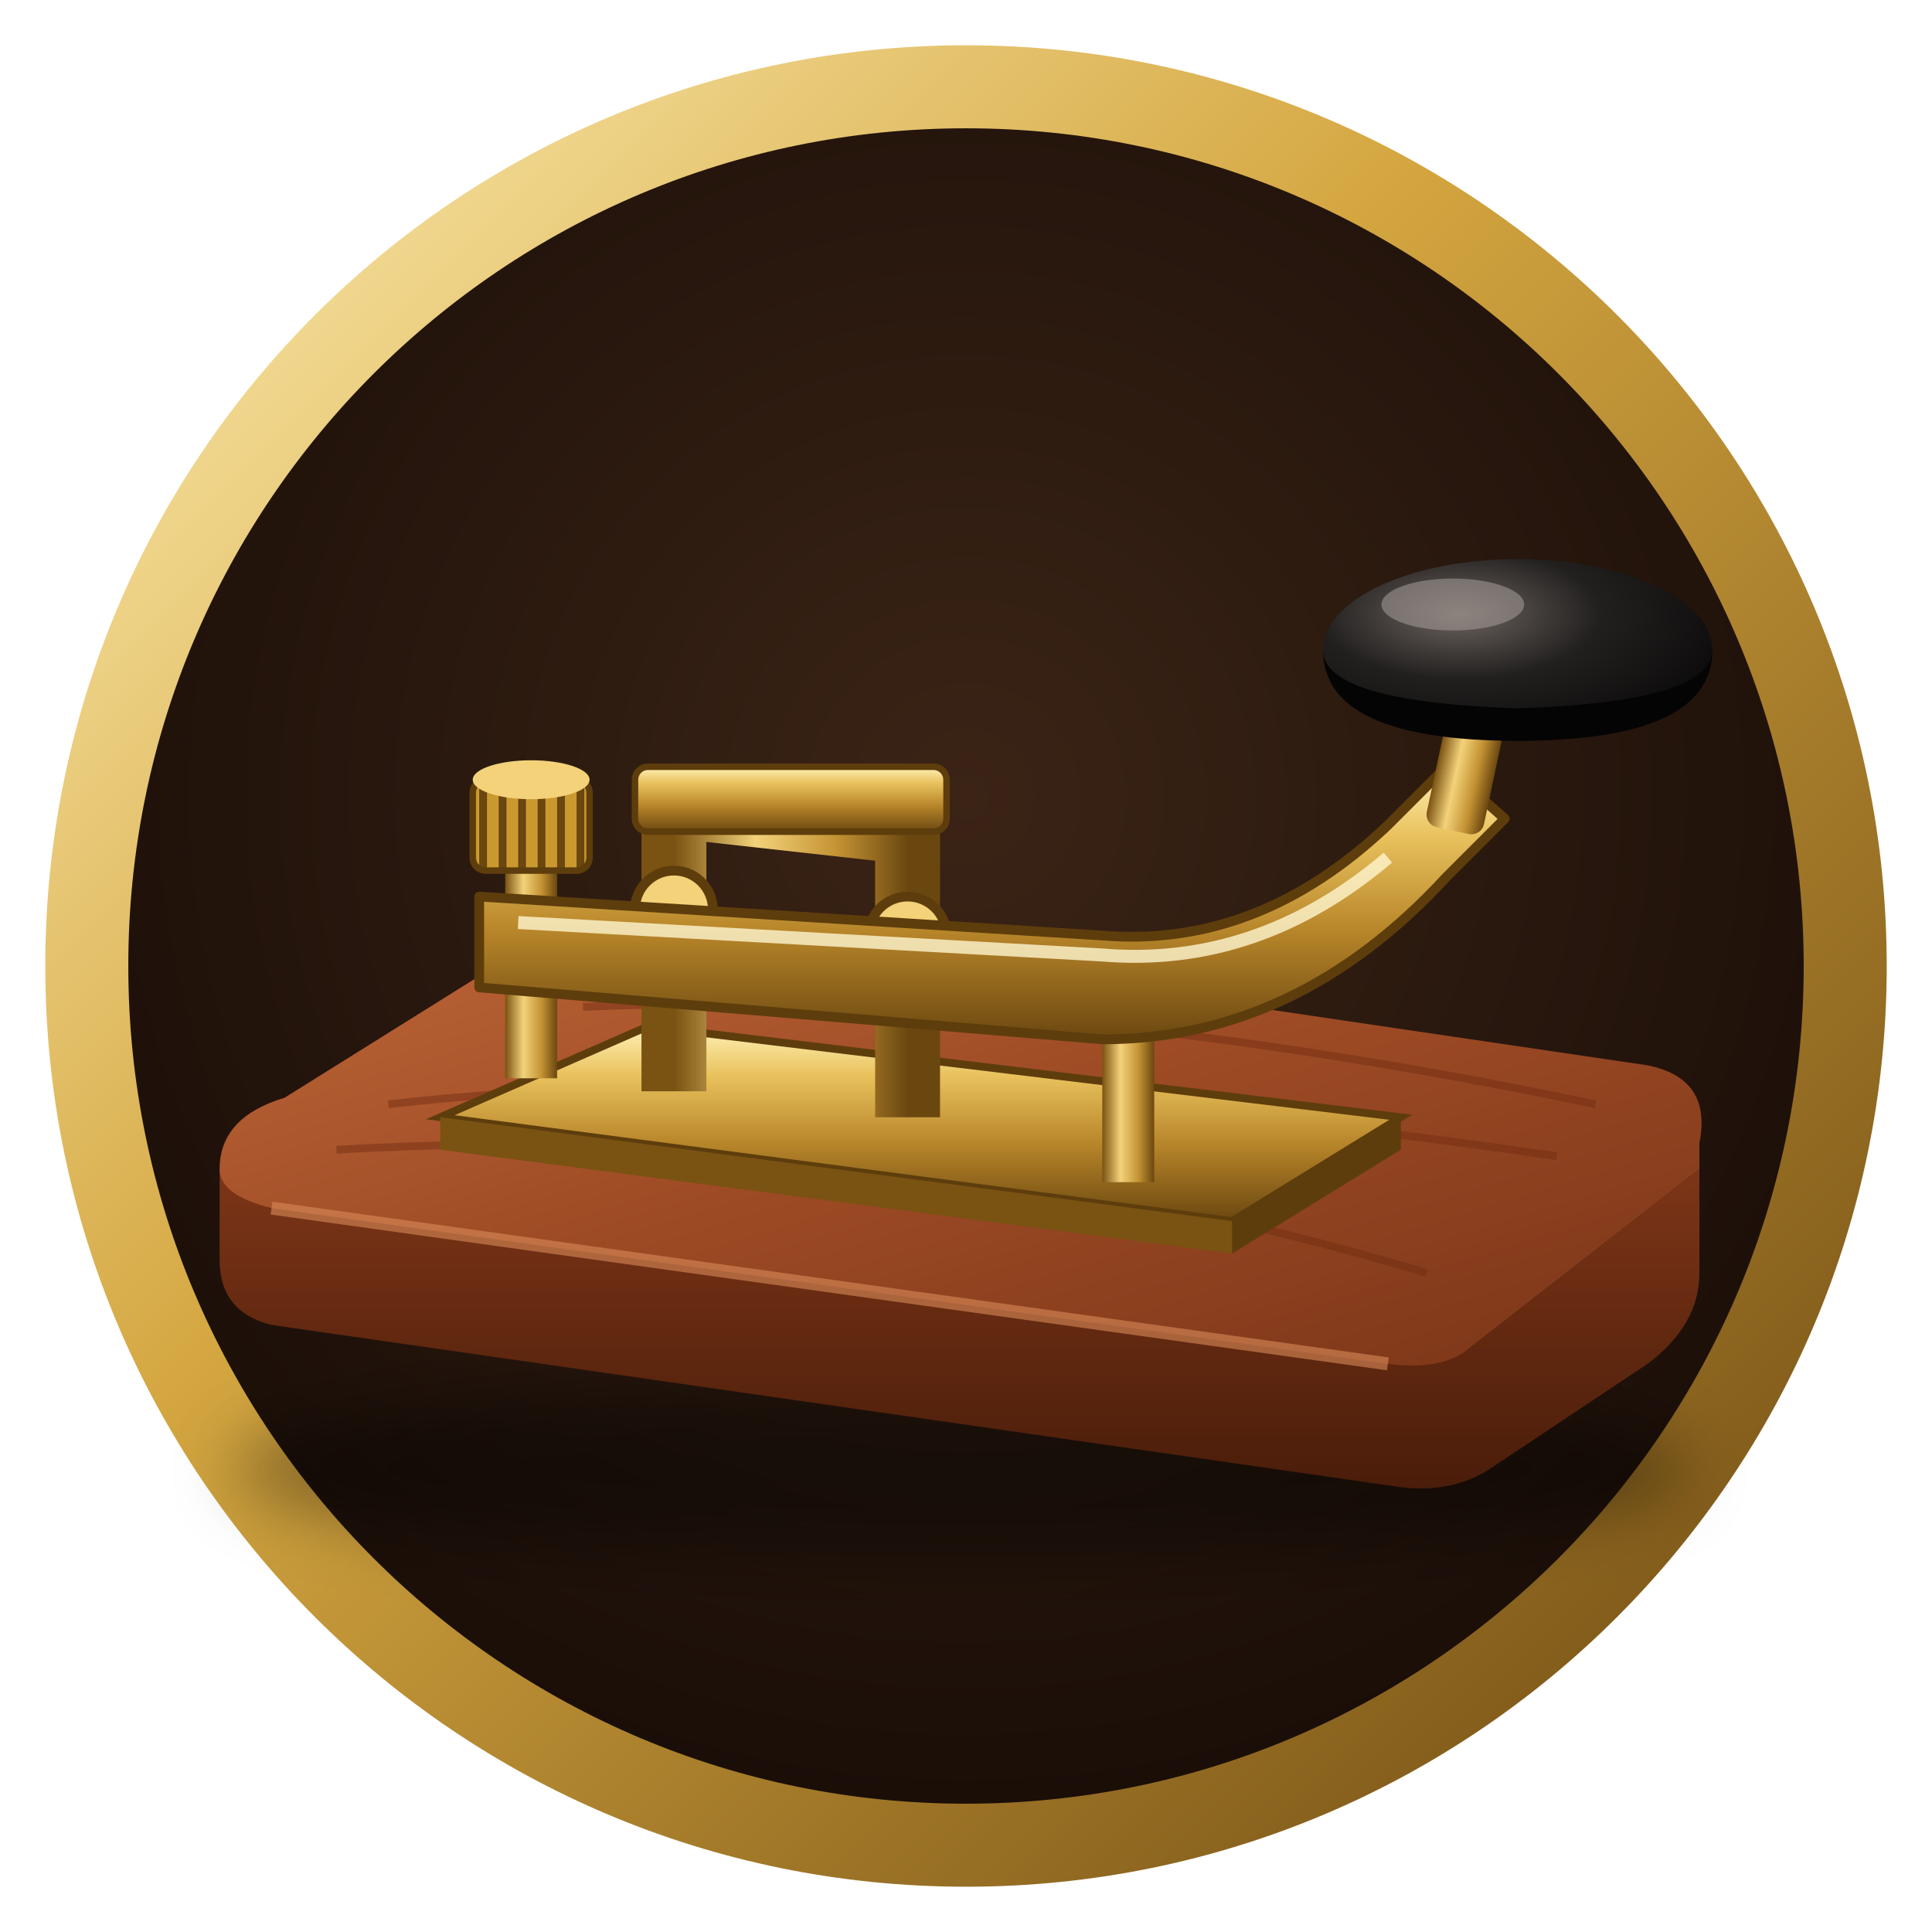
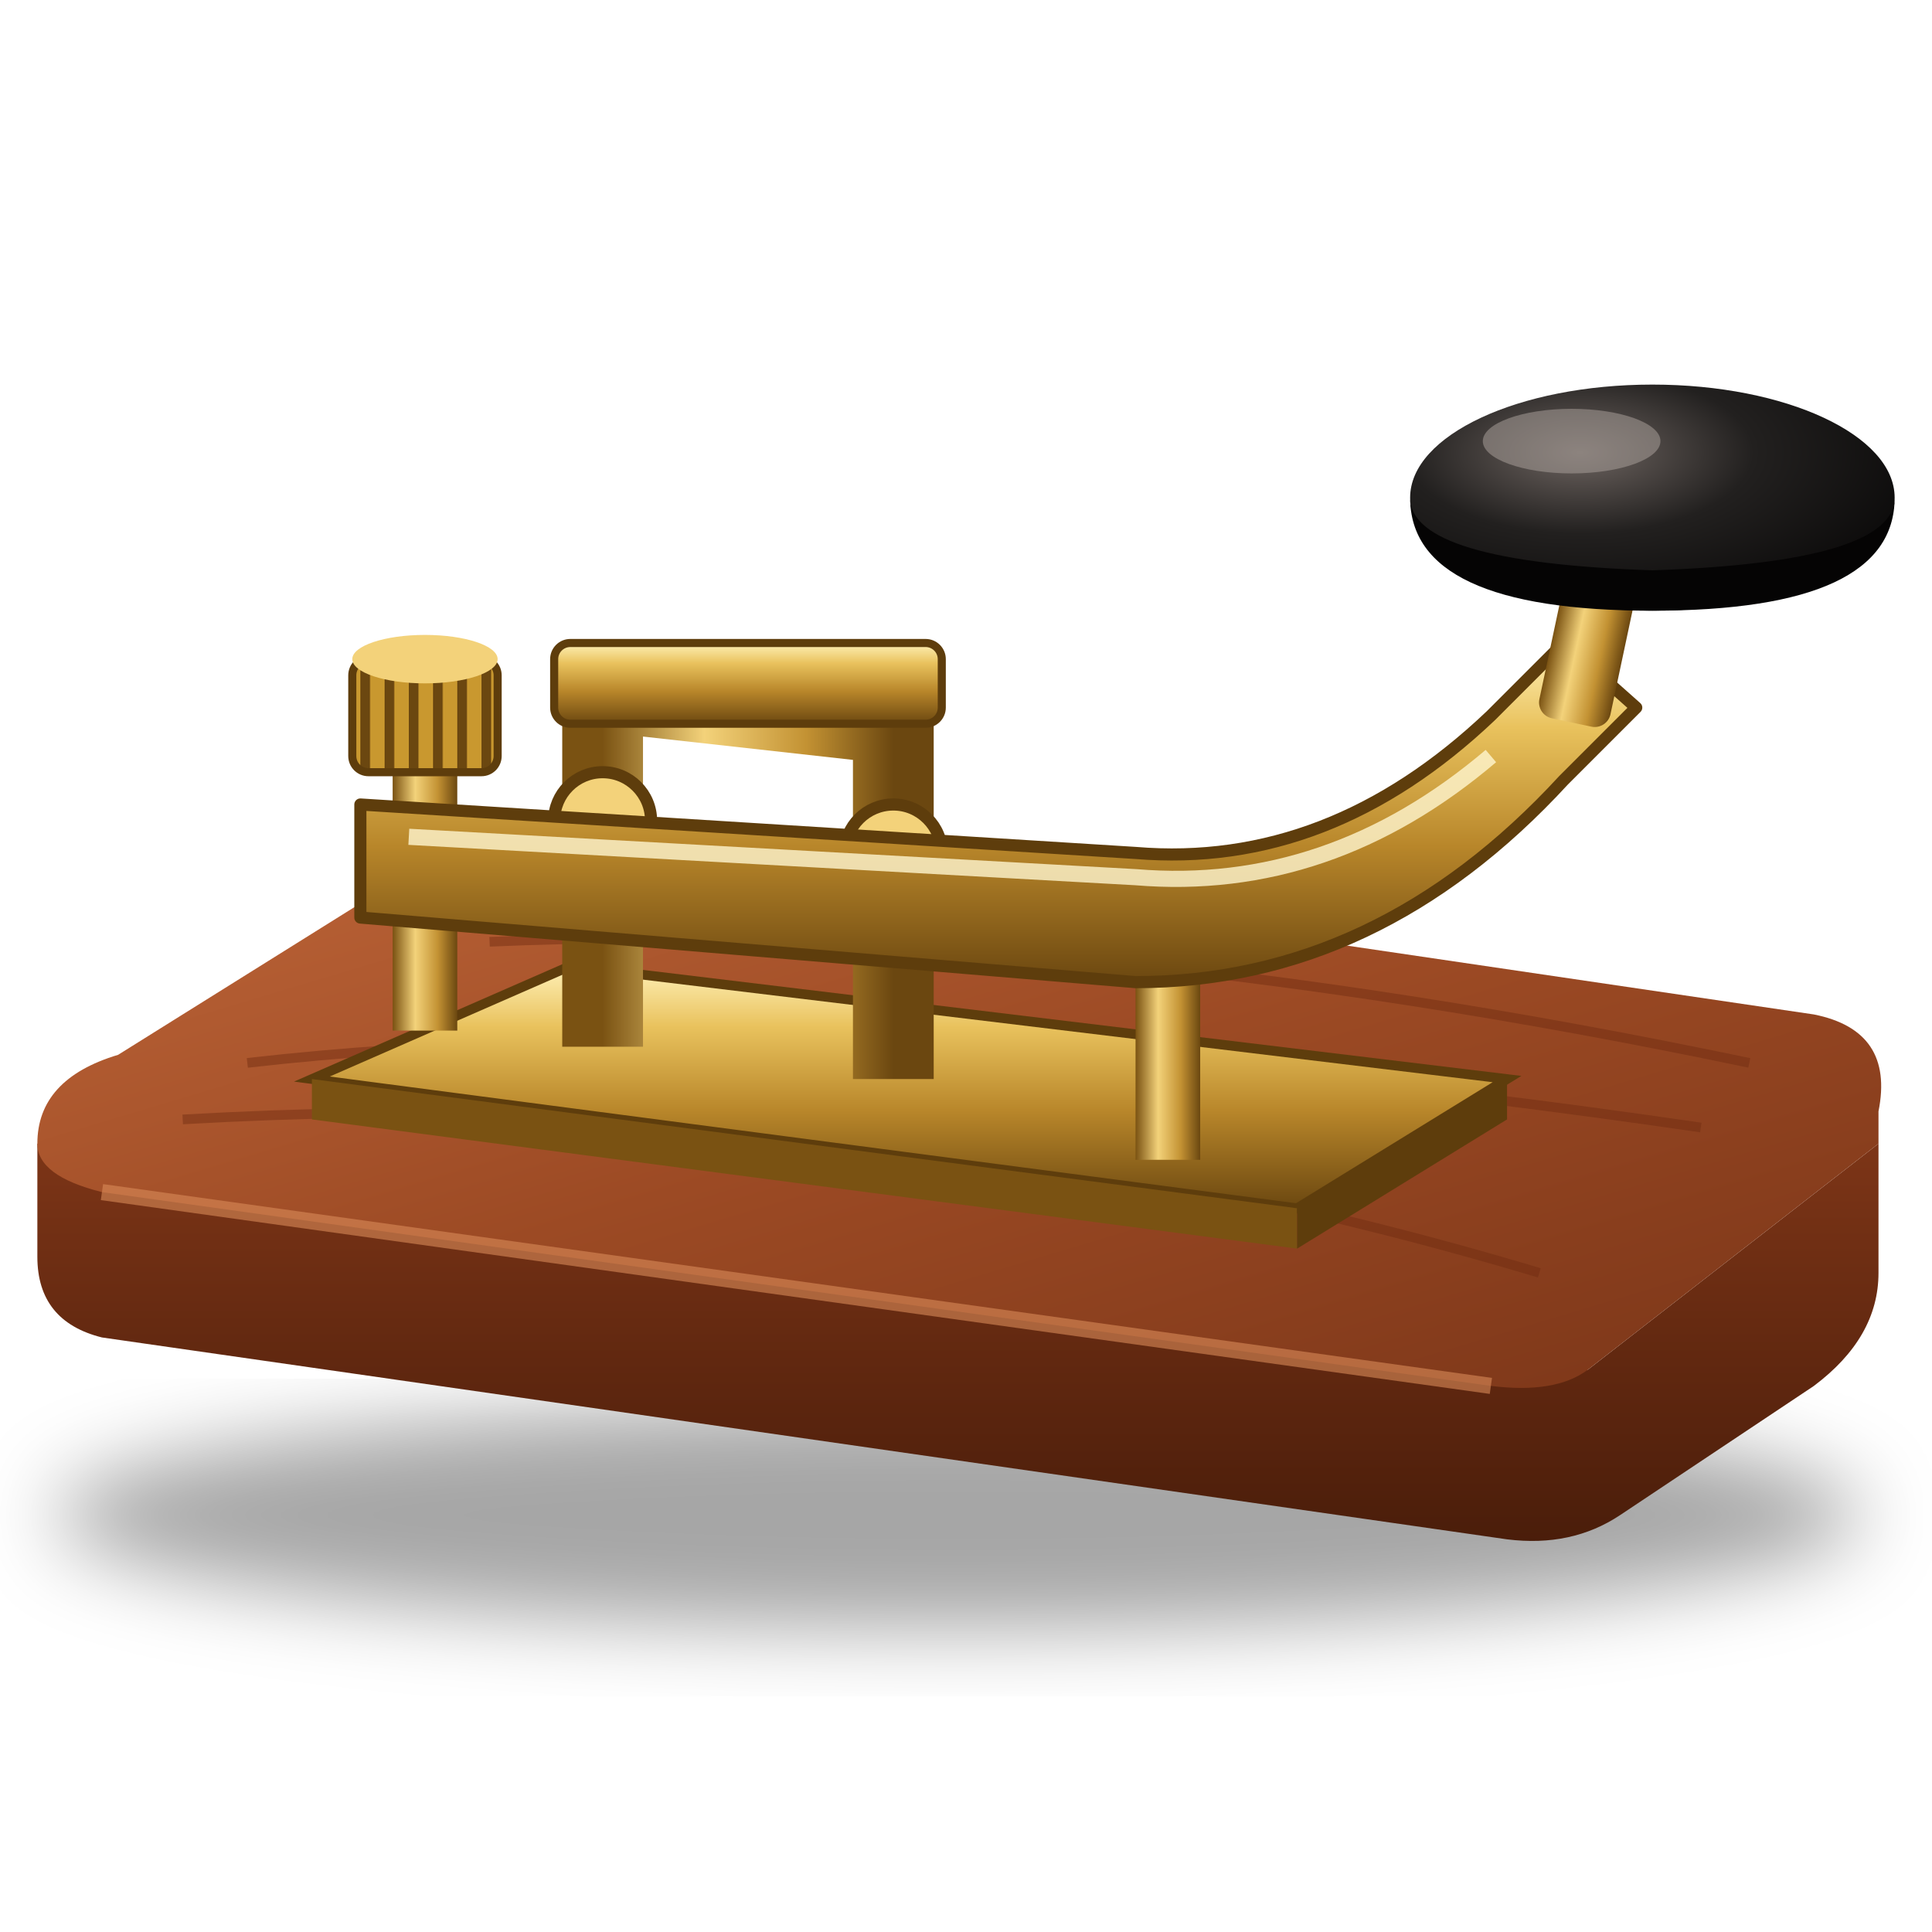
<svg xmlns="http://www.w3.org/2000/svg" viewBox="0 0 256 256" width="256" height="256">
  <defs>
    <linearGradient id="brass" x1="0" y1="0" x2="0" y2="1">
      <stop offset="0" stop-color="#fff1b8" />
      <stop offset="0.25" stop-color="#e9c25d" />
      <stop offset="0.6" stop-color="#b8862a" />
      <stop offset="1" stop-color="#6b4710" />
    </linearGradient>
    <linearGradient id="brassSide" x1="0" y1="0" x2="1" y2="0">
      <stop offset="0" stop-color="#7a5212" />
      <stop offset="0.35" stop-color="#f3d27a" />
      <stop offset="0.7" stop-color="#c39233" />
      <stop offset="1" stop-color="#6b4710" />
    </linearGradient>
    <linearGradient id="woodTop" x1="0" y1="0" x2="1" y2="1">
      <stop offset="0" stop-color="#c0673a" />
      <stop offset="0.5" stop-color="#9c4a24" />
      <stop offset="1" stop-color="#7a3518" />
    </linearGradient>
    <linearGradient id="woodFront" x1="0" y1="0" x2="0" y2="1">
      <stop offset="0" stop-color="#7d3517" />
      <stop offset="1" stop-color="#4a1d0a" />
    </linearGradient>
    <radialGradient id="ebony" cx="0.35" cy="0.3" r="0.8">
      <stop offset="0" stop-color="#6d6460" />
      <stop offset="0.45" stop-color="#22201f" />
      <stop offset="1" stop-color="#080707" />
    </radialGradient>
    <pattern id="knurl" width="3" height="6" patternUnits="userSpaceOnUse">
      <rect width="3" height="6" fill="#c9982f" />
      <rect width="1.2" height="6" fill="#6b4710" />
    </pattern>
    <filter id="shadow" x="-10%" y="-10%" width="120%" height="140%">
      <feGaussianBlur stdDeviation="5" />
    </filter>
-     <radialGradient id="badge" cx="0.5" cy="0.4" r="0.65">
-       <stop offset="0" stop-color="#3b2416" />
-       <stop offset="1" stop-color="#170c06" />
-     </radialGradient>
-     <linearGradient id="rimB" x1="0" y1="0" x2="1" y2="1">
-       <stop offset="0" stop-color="#fff1b8" />
-       <stop offset="0.4" stop-color="#d4a640" />
-       <stop offset="1" stop-color="#6b4710" />
-     </linearGradient>
  </defs>
-   <circle cx="128" cy="128" r="122" fill="url(#rimB)" />
-   <circle cx="128" cy="128" r="111" fill="url(#badge)" />
-   <g transform="translate(128 136) scale(0.86) translate(-129 -146)">
+   <g transform="translate(128 128) scale(1.07) translate(-129 -146)">
    <ellipse cx="128" cy="214" rx="112" ry="14" fill="#000" opacity="0.35" filter="url(#shadow)" />
    <path d="M14 168 L206 196 L242 168 L242 184 Q242 192 234 198 L210 214 Q204 218 196 217 L22 192 Q14 190 14 182 Z" fill="url(#woodFront)" />
    <path d="M14 168 Q14 160 24 157 L64 132 Q70 128 78 129 L234 152 Q244 154 242 164 L242 168 L206 196 Q202 199 194 198 L22 174 Q14 172 14 168 Z" fill="url(#woodTop)" />
    <g stroke="#6e2b10" stroke-width="1.2" fill="none" opacity="0.45">
      <path d="M40 158 Q110 150 220 166" />
      <path d="M32 165 Q120 160 200 184" />
      <path d="M70 143 Q140 140 226 158" />
    </g>
    <path d="M22 174 L194 198" stroke="#d98a58" stroke-width="2" opacity="0.6" />
    <path d="M48 160 L170 176 L196 160 L80 146 Z" fill="url(#brass)" stroke="#5e3d0c" stroke-width="1.2" />
    <path d="M48 160 L170 176 L170 181 L48 165 Z" fill="#7a5212" />
    <path d="M170 176 L196 160 L196 165 L170 181 Z" fill="#5e3d0c" />
    <rect x="58" y="120" width="8" height="34" fill="url(#brassSide)" />
    <rect x="53" y="108" width="18" height="14" rx="2" fill="url(#knurl)" stroke="#5e3d0c" stroke-width="1" />
    <ellipse cx="62" cy="108" rx="9" ry="3" fill="#f3d27a" />
    <path d="M84 156 L84 112 L120 116 L120 160" fill="none" stroke="url(#brassSide)" stroke-width="10" stroke-linejoin="round" />
    <rect x="78" y="106" width="48" height="10" rx="2" fill="url(#brass)" stroke="#5e3d0c" stroke-width="1" />
    <circle cx="84" cy="128" r="6" fill="#f3d27a" stroke="#5e3d0c" stroke-width="1.5" />
    <circle cx="120" cy="132" r="6" fill="#f3d27a" stroke="#5e3d0c" stroke-width="1.5" />
    <rect x="150" y="140" width="8" height="30" fill="url(#brassSide)" />
    <rect x="145" y="132" width="18" height="10" rx="2" fill="url(#knurl)" stroke="#5e3d0c" stroke-width="1" />
-     <path d="M54 126 L150 132 Q174 134 194 115 L203 106 L212 114 L203 123 Q180 148 150 148 L54 140 Z" fill="url(#brass)" stroke="#5e3d0c" stroke-width="1.5" stroke-linejoin="round" />
-     <path d="M60 130 L150 135 Q174 137 194 120" fill="none" stroke="#fff6cf" stroke-width="2" opacity="0.8" />
-     <rect x="202" y="90" width="9" height="26" rx="2" fill="url(#brassSide)" transform="rotate(12 206 104)" />
-     <ellipse cx="214" cy="88" rx="30" ry="14" fill="url(#ebony)" />
-     <path d="M184 88 Q184 102 214 102 Q244 102 244 88 Q244 96 214 97 Q184 96 184 88 Z" fill="#050404" />
-     <ellipse cx="204" cy="81" rx="11" ry="4" fill="#a59c97" opacity="0.55" />
+     <g id="key-lever" class="key-lever">
+       <path d="M54 126 L150 132 Q174 134 194 115 L203 106 L212 114 L203 123 Q180 148 150 148 L54 140 Z" fill="url(#brass)" stroke="#5e3d0c" stroke-width="1.5" stroke-linejoin="round" />
+       <path d="M60 130 L150 135 Q174 137 194 120" fill="none" stroke="#fff6cf" stroke-width="2" opacity="0.8" />
+       <rect x="202" y="90" width="9" height="26" rx="2" fill="url(#brassSide)" transform="rotate(12 206 104)" />
+       <ellipse cx="214" cy="88" rx="30" ry="14" fill="url(#ebony)" />
+       <path d="M184 88 Q184 102 214 102 Q244 102 244 88 Q244 96 214 97 Q184 96 184 88 Z" fill="#050404" />
+       <ellipse cx="204" cy="81" rx="11" ry="4" fill="#a59c97" opacity="0.55" />
+     </g>
  </g>
</svg>
